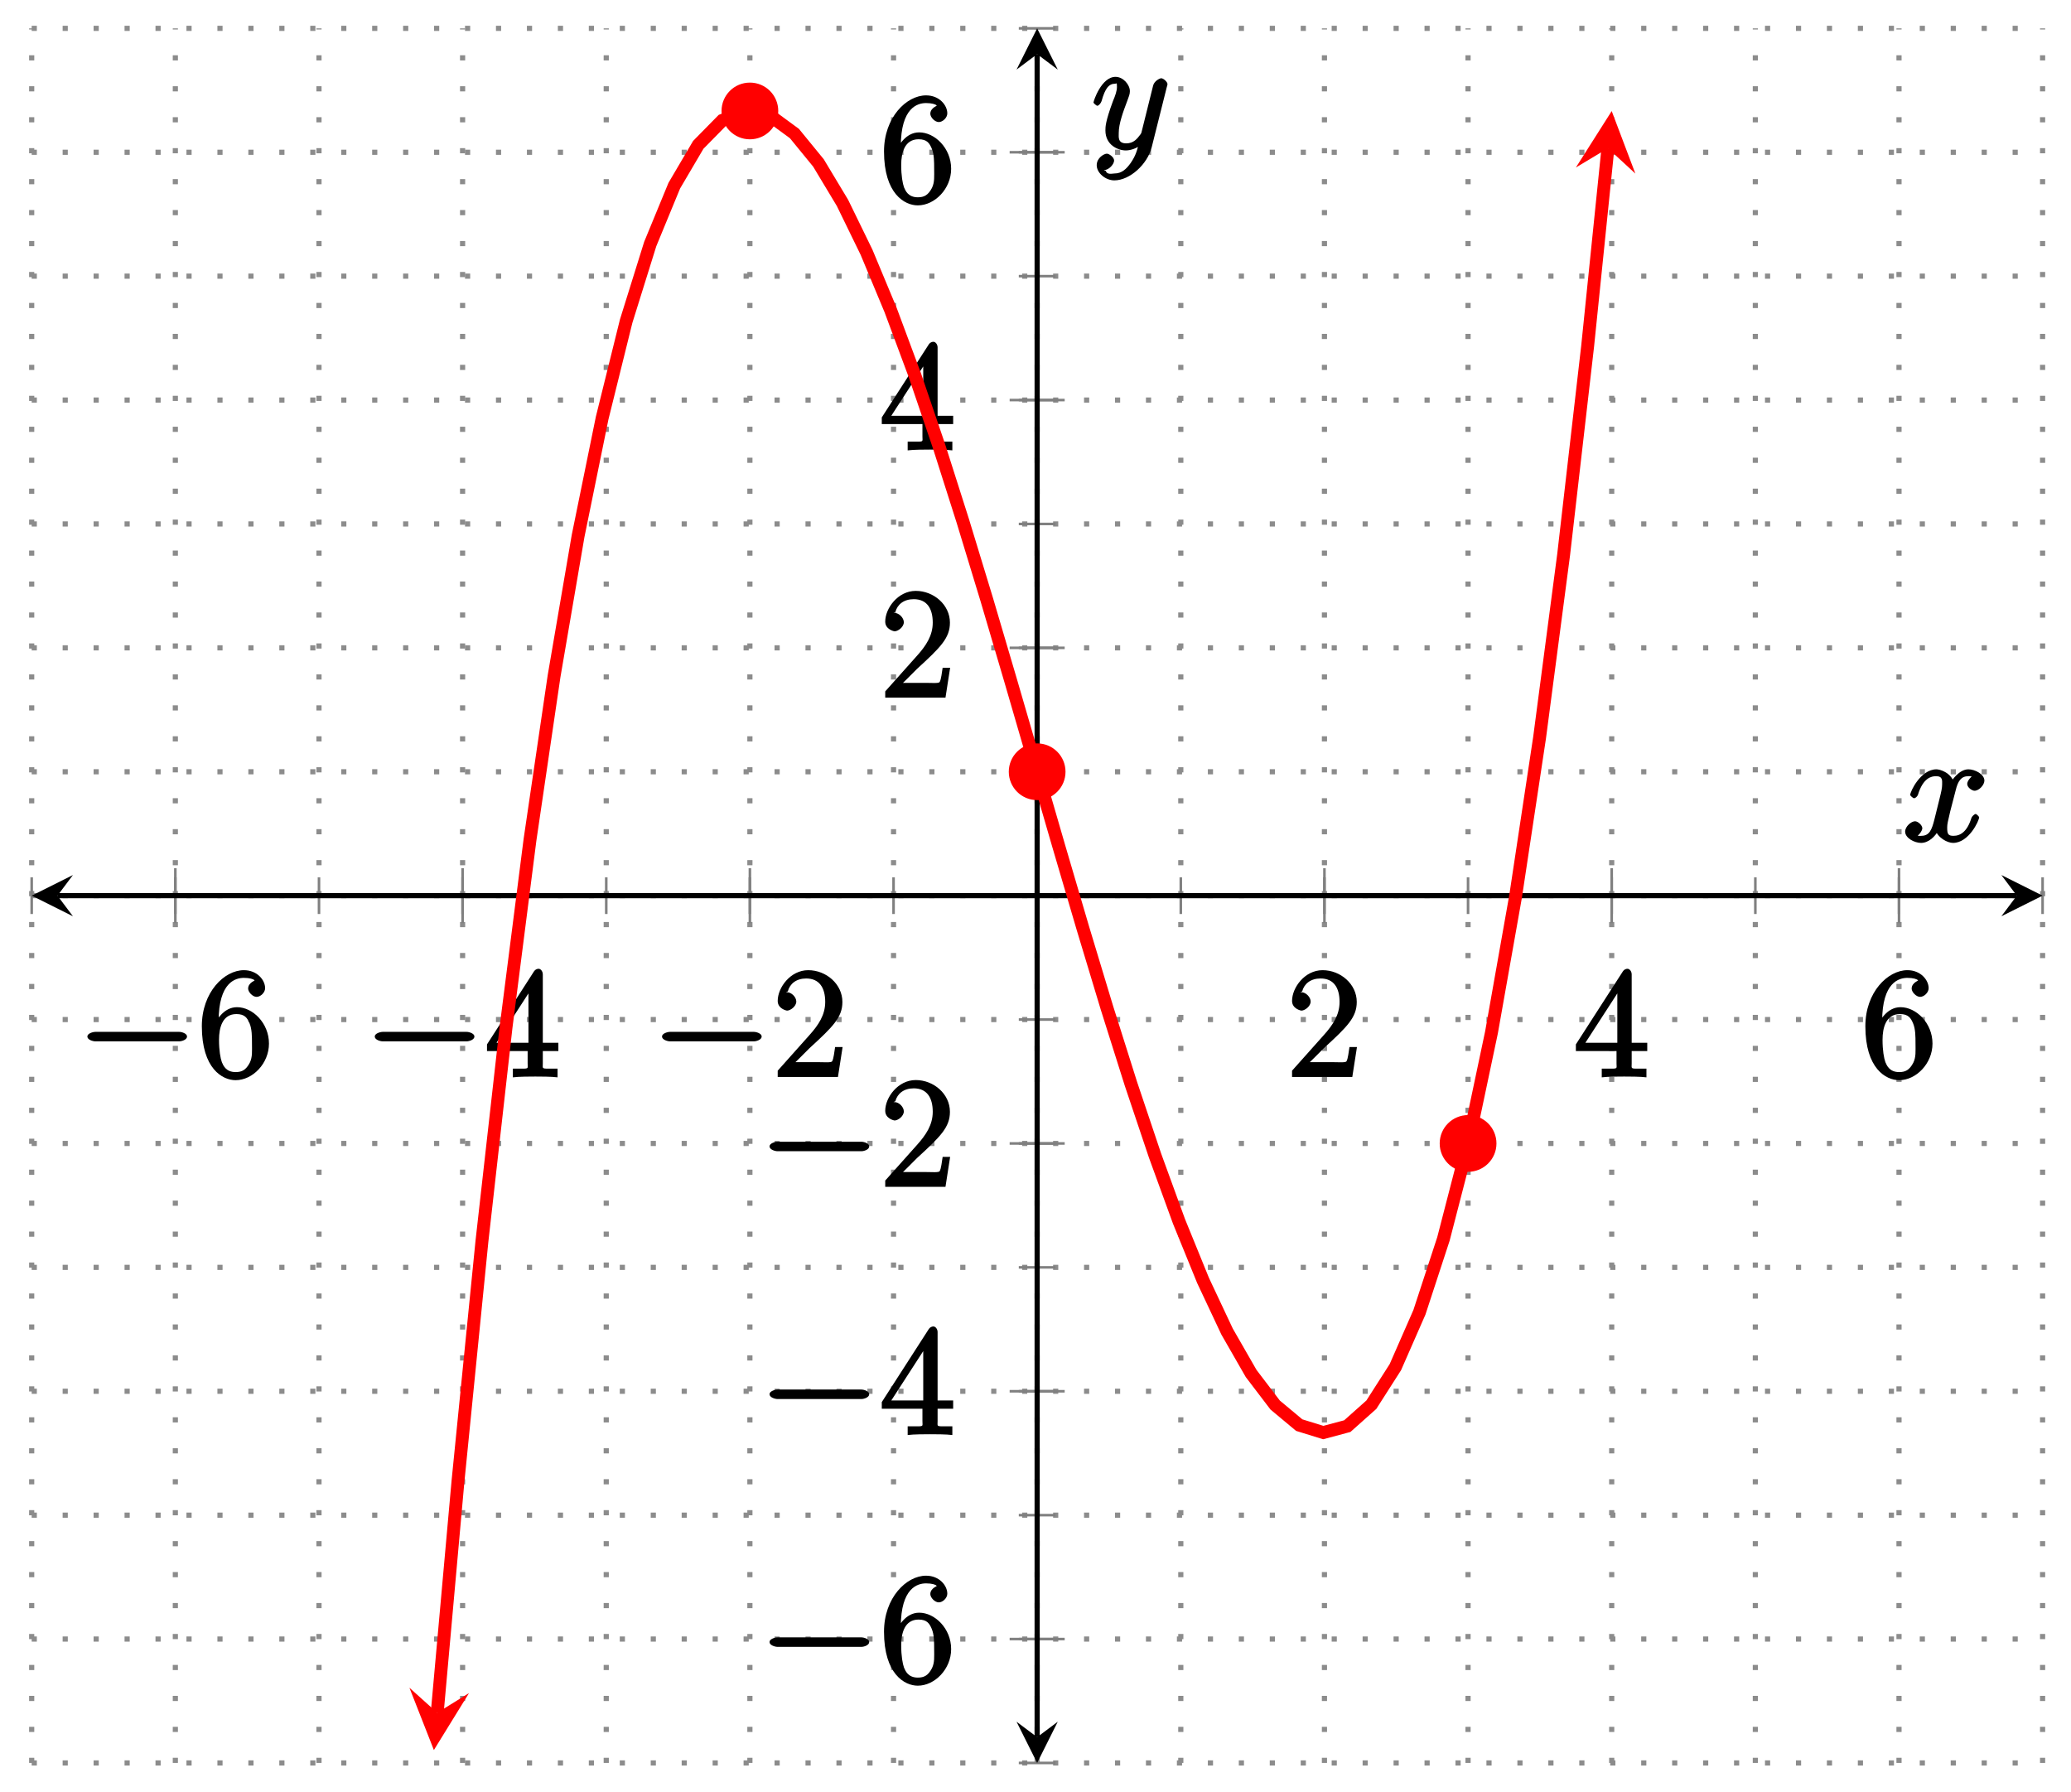
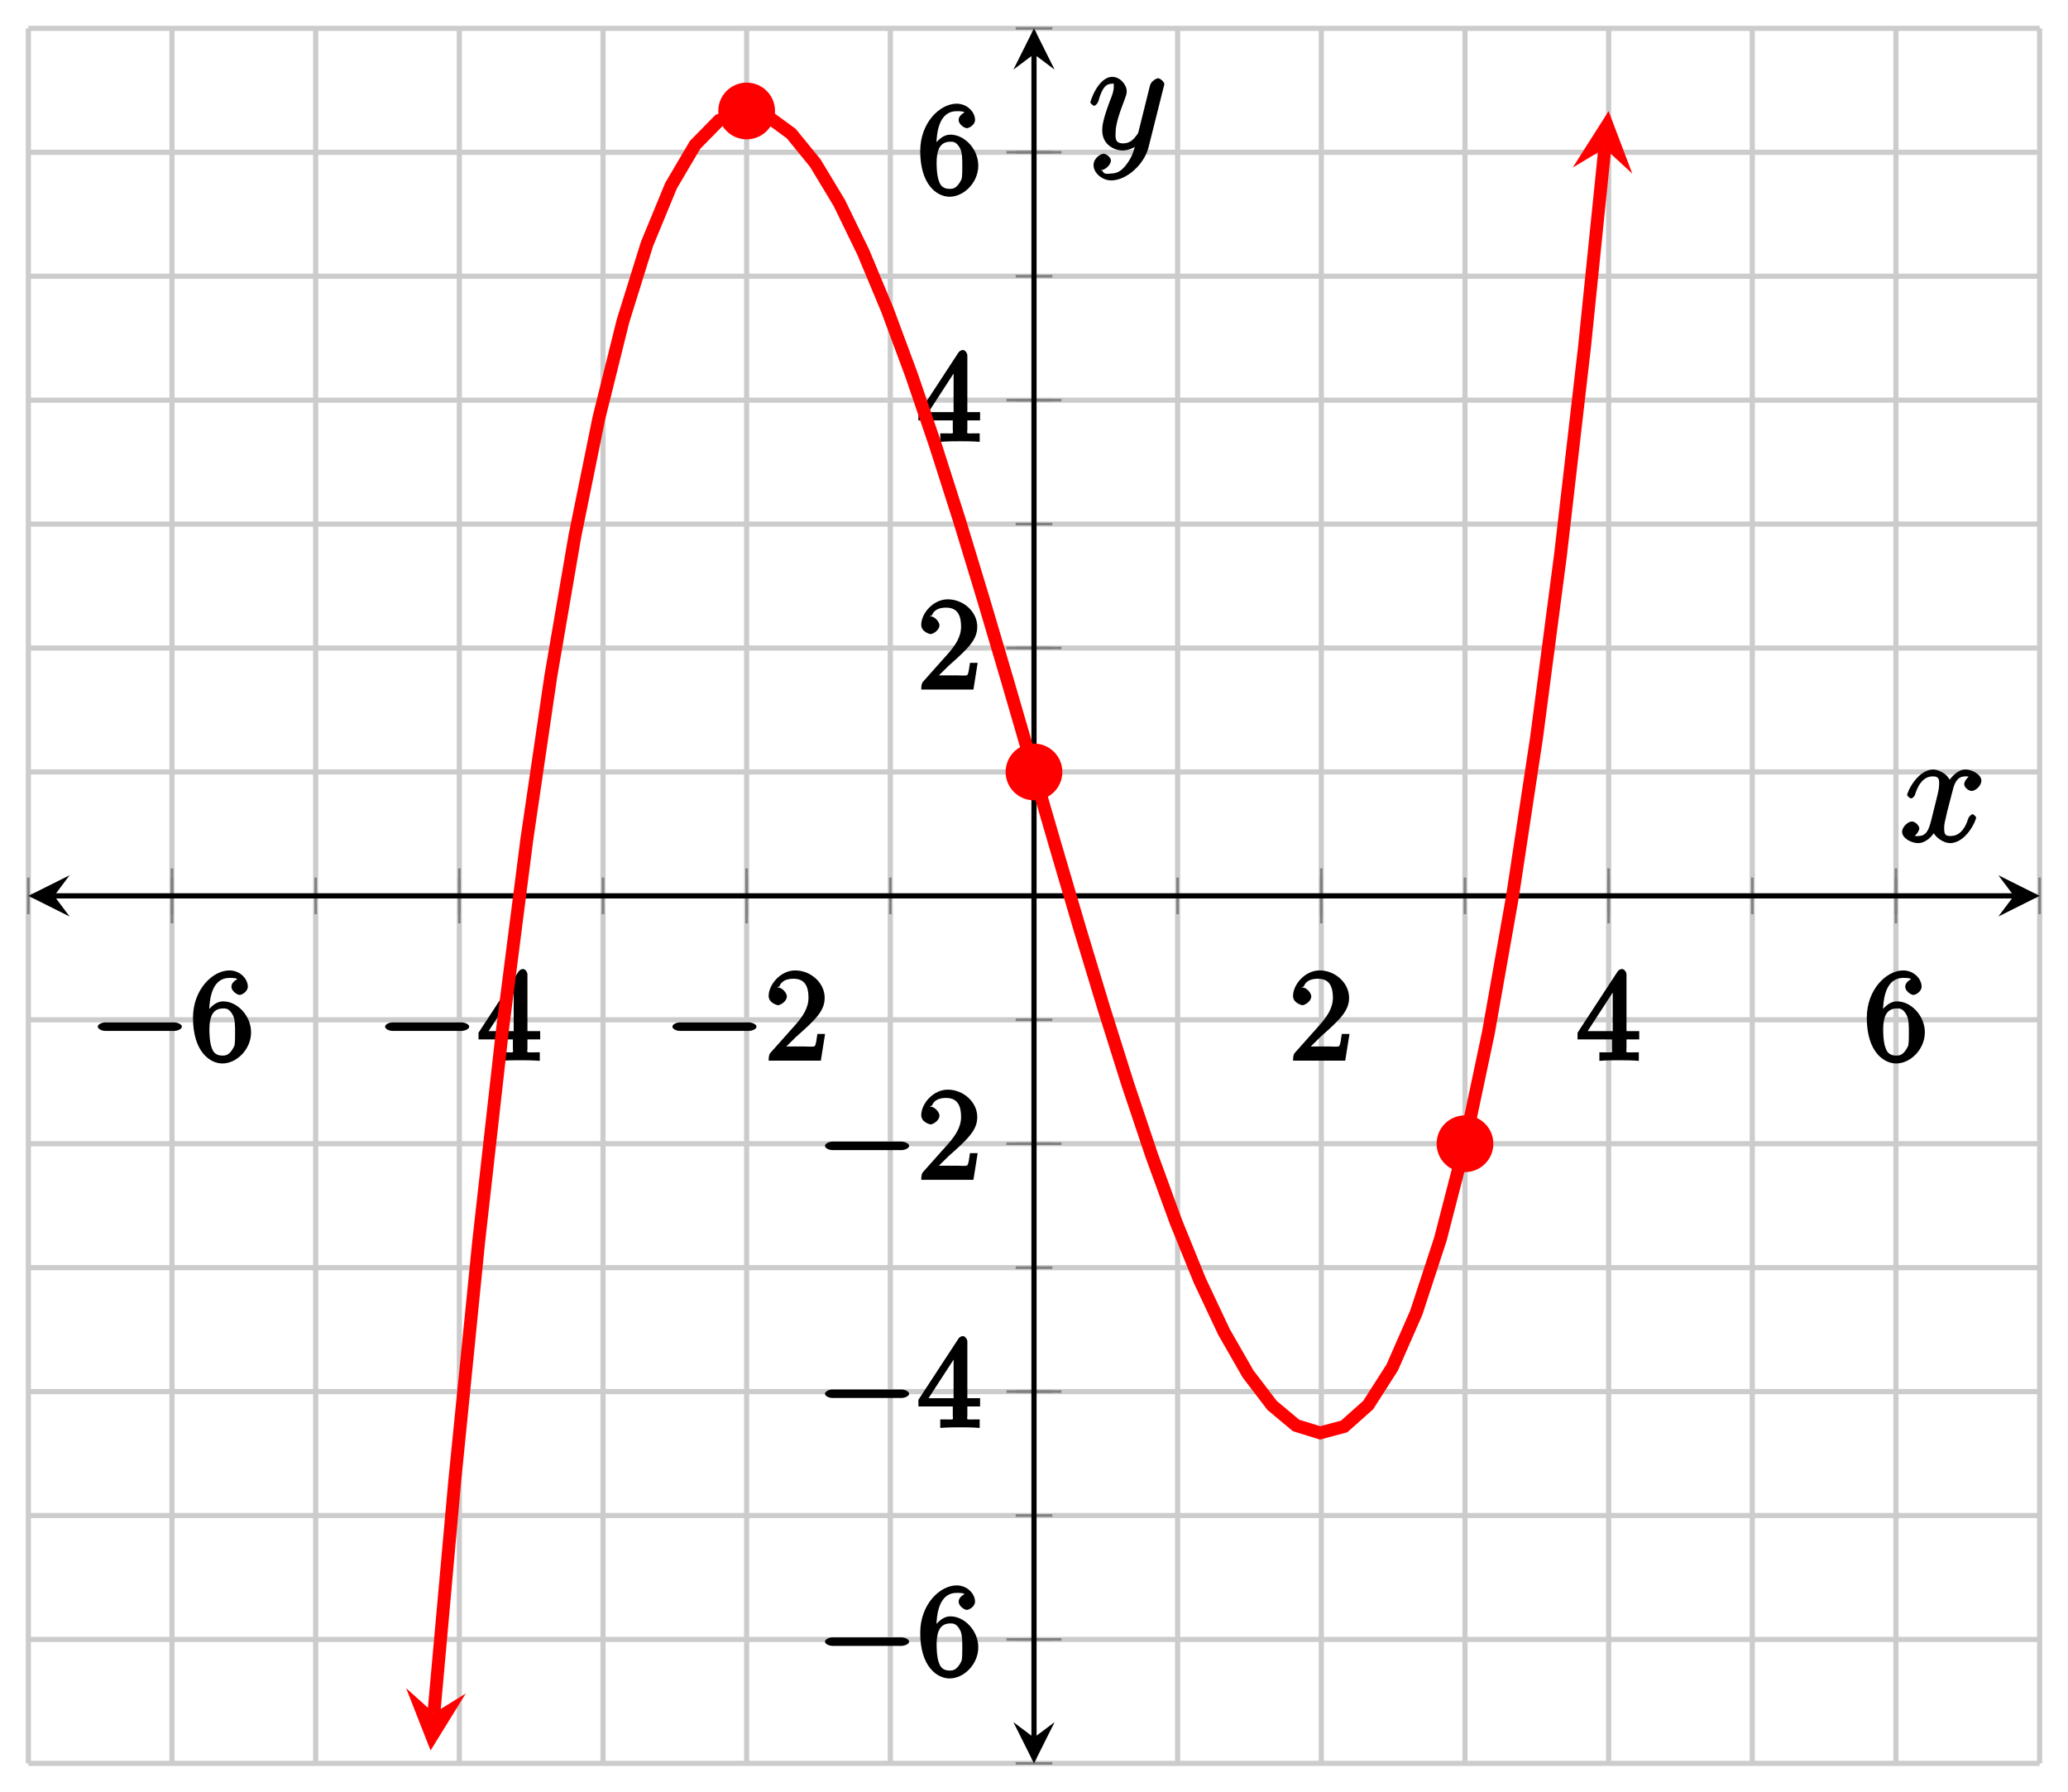
- <svg xmlns="http://www.w3.org/2000/svg" xmlns:xlink="http://www.w3.org/1999/xlink" width="160.05pt" height="138.42pt" viewBox="0 0 160.05 138.42" version="1.1">
+ <svg xmlns="http://www.w3.org/2000/svg" xmlns:xlink="http://www.w3.org/1999/xlink" width="159.79pt" height="138.42pt" viewBox="0 0 159.79 138.42" version="1.1">
  <defs>
    <g>
      <symbol overflow="visible" id="glyph0-0">
        <path style="stroke:none;" d="" />
      </symbol>
      <symbol overflow="visible" id="glyph0-1">
-         <path style="stroke:none;" d="M 7.875 -2.75 C 8.078 -2.75 8.484 -2.875 8.484 -3.125 C 8.484 -3.359 8.078 -3.484 7.875 -3.484 L 1.406 -3.484 C 1.203 -3.484 0.781 -3.359 0.781 -3.125 C 0.781 -2.875 1.203 -2.75 1.406 -2.75 Z M 7.875 -2.75 " />
+         <path style="stroke:none;" d="M 6.562 -2.297 C 6.734 -2.297 7.125 -2.422 7.125 -2.625 C 7.125 -2.828 6.734 -2.953 6.562 -2.953 L 1.172 -2.953 C 1 -2.953 0.625 -2.828 0.625 -2.625 C 0.625 -2.422 1 -2.297 1.172 -2.297 Z M 6.562 -2.297 " />
      </symbol>
      <symbol overflow="visible" id="glyph1-0">
        <path style="stroke:none;" d="" />
      </symbol>
      <symbol overflow="visible" id="glyph1-1">
-         <path style="stroke:none;" d="M 1.625 -4.297 C 1.625 -7.328 2.938 -7.656 3.578 -7.656 C 4.016 -7.656 4.328 -7.562 4.391 -7.469 C 4.531 -7.469 3.906 -7.312 3.906 -6.828 C 3.906 -6.562 4.25 -6.188 4.562 -6.188 C 4.859 -6.188 5.219 -6.516 5.219 -6.859 C 5.219 -7.484 4.609 -8.25 3.578 -8.25 C 2.062 -8.25 0.328 -6.547 0.328 -3.922 C 0.328 -0.641 1.922 0.25 2.938 0.25 C 4.25 0.25 5.516 -1.031 5.516 -2.578 C 5.516 -4.172 4.25 -5.391 3.047 -5.391 C 1.984 -5.391 1.422 -4.312 1.297 -3.984 L 1.625 -3.984 Z M 2.938 -0.375 C 2.188 -0.375 1.984 -0.891 1.875 -1.141 C 1.766 -1.453 1.656 -2.031 1.656 -2.875 C 1.656 -3.812 1.922 -4.859 3 -4.859 C 3.656 -4.859 3.844 -4.547 4.016 -4.141 C 4.203 -3.703 4.203 -3.109 4.203 -2.594 C 4.203 -1.984 4.25 -1.547 4.031 -1.094 C 3.734 -0.531 3.422 -0.375 2.938 -0.375 Z M 2.938 -0.375 " />
+         <path style="stroke:none;" d="M 1.484 -3.422 L 1.484 -3.672 C 1.484 -6.188 2.547 -6.391 3.062 -6.391 C 3.297 -6.391 3.594 -6.375 3.625 -6.312 C 3.781 -6.312 3.203 -6.156 3.203 -5.703 C 3.203 -5.391 3.625 -5.078 3.844 -5.078 C 4 -5.078 4.469 -5.328 4.469 -5.719 C 4.469 -6.312 3.875 -6.969 3.047 -6.969 C 1.766 -6.969 0.234 -5.516 0.234 -3.312 C 0.234 -0.641 1.578 0.219 2.5 0.219 C 3.609 0.219 4.719 -0.875 4.719 -2.188 C 4.719 -3.453 3.672 -4.578 2.562 -4.578 C 1.891 -4.578 1.328 -3.906 1.141 -3.422 Z M 2.5 -0.391 C 1.875 -0.391 1.75 -0.812 1.688 -0.969 C 1.5 -1.438 1.5 -2.234 1.5 -2.406 C 1.5 -3.188 1.656 -4.031 2.547 -4.031 C 2.719 -4.031 3.047 -4.078 3.344 -3.453 L 3.297 -3.562 C 3.484 -3.203 3.484 -2.688 3.484 -2.203 C 3.484 -1.719 3.484 -1.219 3.406 -1.094 C 3.062 -0.391 2.734 -0.391 2.5 -0.391 Z M 2.5 -0.391 " />
      </symbol>
      <symbol overflow="visible" id="glyph1-2">
-         <path style="stroke:none;" d="M 4.469 -7.922 C 4.469 -8.156 4.312 -8.359 4.141 -8.359 C 4.047 -8.359 3.891 -8.312 3.797 -8.172 L 0.156 -2.516 L 0.156 -2 L 3.297 -2 L 3.297 -1.047 C 3.297 -0.609 3.438 -0.641 2.562 -0.641 L 2.156 -0.641 L 2.156 0.031 C 2.609 -0.031 3.547 -0.031 3.891 -0.031 C 4.219 -0.031 5.172 -0.031 5.609 0.031 L 5.609 -0.641 L 5.219 -0.641 C 4.344 -0.641 4.469 -0.609 4.469 -1.047 L 4.469 -2 L 5.672 -2 L 5.672 -2.641 L 4.469 -2.641 Z M 3.359 -7 L 3.359 -2.641 L 0.891 -2.641 L 3.641 -6.891 Z M 3.359 -7 " />
+         <path style="stroke:none;" d="M 2.75 -1.797 L 2.75 -0.938 C 2.75 -0.578 2.906 -0.641 2.172 -0.641 L 1.781 -0.641 L 1.781 0.016 C 2.375 -0.031 2.891 -0.031 3.312 -0.031 C 3.734 -0.031 4.25 -0.031 4.828 0.016 L 4.828 -0.641 L 4.453 -0.641 C 3.719 -0.641 3.875 -0.578 3.875 -0.938 L 3.875 -1.641 L 4.859 -1.641 L 4.859 -2.281 L 3.875 -2.281 L 3.875 -6.656 C 3.875 -6.844 3.703 -7.078 3.531 -7.078 C 3.453 -7.078 3.297 -7.031 3.203 -6.906 L 0.094 -2.156 L 0.094 -1.641 L 2.75 -1.641 Z M 2.984 -2.281 L 0.875 -2.281 L 3.109 -5.719 L 2.812 -5.828 L 2.812 -2.281 Z M 2.984 -2.281 " />
      </symbol>
      <symbol overflow="visible" id="glyph1-3">
-         <path style="stroke:none;" d="M 5.266 -2.312 L 4.859 -2.312 C 4.797 -1.953 4.75 -1.406 4.625 -1.203 C 4.547 -1.094 3.984 -1.141 3.625 -1.141 L 1.406 -1.141 L 1.516 -0.891 C 1.844 -1.156 2.562 -1.922 2.875 -2.219 C 4.703 -3.891 5.422 -4.609 5.422 -5.797 C 5.422 -7.172 4.172 -8.25 2.781 -8.25 C 1.406 -8.25 0.422 -6.906 0.422 -5.875 C 0.422 -5.266 1.109 -5.125 1.141 -5.125 C 1.406 -5.125 1.859 -5.453 1.859 -5.828 C 1.859 -6.172 1.484 -6.547 1.141 -6.547 C 1.047 -6.547 1.016 -6.547 1.203 -6.609 C 1.359 -7.203 1.859 -7.609 2.625 -7.609 C 3.641 -7.609 4.094 -6.891 4.094 -5.797 C 4.094 -4.781 3.562 -4 2.875 -3.234 L 0.422 -0.484 L 0.422 0 L 5.078 0 L 5.438 -2.312 Z M 5.266 -2.312 " />
+         <path style="stroke:none;" d="M 1.391 -0.812 L 2.438 -1.844 C 4 -3.219 4.641 -3.875 4.641 -4.859 C 4.641 -6 3.578 -6.969 2.359 -6.969 C 1.234 -6.969 0.312 -5.875 0.312 -5 C 0.312 -4.438 1 -4.281 1.031 -4.281 C 1.203 -4.281 1.719 -4.562 1.719 -4.969 C 1.719 -5.219 1.359 -5.656 1.016 -5.656 C 0.938 -5.656 0.922 -5.656 1.141 -5.734 C 1.281 -6.125 1.656 -6.328 2.234 -6.328 C 3.141 -6.328 3.391 -5.688 3.391 -4.859 C 3.391 -4.062 2.938 -3.406 2.391 -2.781 L 0.484 -0.641 C 0.375 -0.531 0.312 -0.406 0.312 0 L 4.344 0 L 4.672 -2.062 L 4.078 -2.062 C 4 -1.594 3.984 -1.281 3.875 -1.125 C 3.812 -1.047 3.281 -1.094 3.062 -1.094 L 1.266 -1.094 Z M 1.391 -0.812 " />
      </symbol>
      <symbol overflow="visible" id="glyph2-0">
        <path style="stroke:none;" d="" />
      </symbol>
      <symbol overflow="visible" id="glyph2-1">
        <path style="stroke:none;" d="M 5.672 -5.172 C 5.281 -5.109 4.969 -4.656 4.969 -4.438 C 4.969 -4.141 5.359 -3.906 5.531 -3.906 C 5.891 -3.906 6.297 -4.359 6.297 -4.688 C 6.297 -5.188 5.562 -5.562 5.062 -5.562 C 4.344 -5.562 3.766 -4.703 3.656 -4.469 L 3.984 -4.469 C 3.703 -5.359 2.812 -5.562 2.594 -5.562 C 1.375 -5.562 0.562 -3.844 0.562 -3.578 C 0.562 -3.531 0.781 -3.328 0.859 -3.328 C 0.953 -3.328 1.094 -3.438 1.156 -3.578 C 1.562 -4.922 2.219 -5.031 2.562 -5.031 C 3.094 -5.031 3.031 -4.672 3.031 -4.391 C 3.031 -4.125 2.969 -3.844 2.828 -3.281 L 2.422 -1.641 C 2.234 -0.922 2.062 -0.422 1.422 -0.422 C 1.359 -0.422 1.172 -0.375 0.922 -0.531 L 0.812 -0.281 C 1.25 -0.359 1.5 -0.859 1.5 -1 C 1.5 -1.25 1.156 -1.547 0.938 -1.547 C 0.641 -1.547 0.172 -1.141 0.172 -0.75 C 0.172 -0.25 0.891 0.125 1.406 0.125 C 1.984 0.125 2.5 -0.375 2.75 -0.859 L 2.469 -0.969 C 2.672 -0.266 3.438 0.125 3.875 0.125 C 5.094 0.125 5.891 -1.594 5.891 -1.859 C 5.891 -1.906 5.688 -2.109 5.625 -2.109 C 5.516 -2.109 5.328 -1.906 5.297 -1.812 C 4.969 -0.75 4.453 -0.422 3.906 -0.422 C 3.484 -0.422 3.422 -0.578 3.422 -1.062 C 3.422 -1.328 3.469 -1.516 3.656 -2.312 L 4.078 -3.938 C 4.25 -4.656 4.5 -5.031 5.062 -5.031 C 5.078 -5.031 5.297 -5.062 5.547 -4.906 Z M 5.672 -5.172 " />
      </symbol>
      <symbol overflow="visible" id="glyph2-2">
        <path style="stroke:none;" d="M 3.031 1.094 C 2.703 1.547 2.359 1.906 1.766 1.906 C 1.625 1.906 1.203 2.031 1.109 1.703 C 0.906 1.641 0.969 1.641 0.984 1.641 C 1.344 1.641 1.75 1.188 1.75 0.906 C 1.75 0.641 1.359 0.375 1.188 0.375 C 0.984 0.375 0.406 0.688 0.406 1.266 C 0.406 1.875 1.094 2.438 1.766 2.438 C 2.969 2.438 4.328 1.188 4.656 -0.125 L 5.828 -4.797 C 5.844 -4.859 5.875 -4.922 5.875 -5 C 5.875 -5.172 5.562 -5.453 5.391 -5.453 C 5.281 -5.453 4.859 -5.25 4.766 -4.891 L 3.891 -1.375 C 3.828 -1.156 3.875 -1.25 3.781 -1.109 C 3.531 -0.781 3.266 -0.422 2.688 -0.422 C 2.016 -0.422 2.109 -0.922 2.109 -1.25 C 2.109 -1.922 2.438 -2.844 2.766 -3.703 C 2.891 -4.047 2.969 -4.219 2.969 -4.453 C 2.969 -4.953 2.453 -5.562 1.859 -5.562 C 0.766 -5.562 0.156 -3.688 0.156 -3.578 C 0.156 -3.531 0.375 -3.328 0.453 -3.328 C 0.562 -3.328 0.734 -3.531 0.781 -3.688 C 1.062 -4.703 1.359 -5.031 1.828 -5.031 C 1.938 -5.031 1.969 -5.172 1.969 -4.781 C 1.969 -4.469 1.844 -4.125 1.656 -3.672 C 1.078 -2.109 1.078 -1.703 1.078 -1.422 C 1.078 -0.281 2.062 0.125 2.656 0.125 C 3 0.125 3.531 -0.031 3.844 -0.344 L 3.688 -0.516 C 3.516 0.141 3.438 0.5 3.031 1.094 Z M 3.031 1.094 " />
      </symbol>
    </g>
    <clipPath id="clip1">
      <path d="M 19 2.191 L 139 2.191 L 139 136.23 L 19 136.23 Z M 19 2.191 " />
    </clipPath>
  </defs>
  <g id="surface1">
-     <path style="fill:none;stroke-width:0.399;stroke-linecap:butt;stroke-linejoin:miter;stroke:rgb(54.999%,54.999%,54.999%);stroke-opacity:1;stroke-dasharray:0.399,1.993;stroke-miterlimit:10;" d="M -0.001 -0 L -0.001 134.039 M 11.101 -0 L 11.101 134.039 M 22.202 -0 L 22.202 134.039 M 33.3 -0 L 33.3 134.039 M 44.402 -0 L 44.402 134.039 M 55.503 -0 L 55.503 134.039 M 66.605 -0 L 66.605 134.039 M 77.702 -0 L 77.702 134.039 M 88.804 -0 L 88.804 134.039 M 99.905 -0 L 99.905 134.039 M 111.003 -0 L 111.003 134.039 M 122.105 -0 L 122.105 134.039 M 133.206 -0 L 133.206 134.039 M 144.308 -0 L 144.308 134.039 M 155.405 -0 L 155.405 134.039 " transform="matrix(1,0,0,-1,2.45,136.23)" />
-     <path style="fill:none;stroke-width:0.399;stroke-linecap:butt;stroke-linejoin:miter;stroke:rgb(54.999%,54.999%,54.999%);stroke-opacity:1;stroke-dasharray:0.399,1.993;stroke-miterlimit:10;" d="M -0.001 -0 L 155.405 -0 M -0.001 9.574 L 155.405 9.574 M -0.001 19.148 L 155.405 19.148 M -0.001 28.722 L 155.405 28.722 M -0.001 38.296 L 155.405 38.296 M -0.001 47.871 L 155.405 47.871 M -0.001 57.445 L 155.405 57.445 M -0.001 67.019 L 155.405 67.019 M -0.001 76.593 L 155.405 76.593 M -0.001 86.168 L 155.405 86.168 M -0.001 95.742 L 155.405 95.742 M -0.001 105.316 L 155.405 105.316 M -0.001 114.89 L 155.405 114.89 M -0.001 124.464 L 155.405 124.464 M -0.001 134.039 L 155.405 134.039 " transform="matrix(1,0,0,-1,2.45,136.23)" />
-     <path style="fill:none;stroke-width:0.199;stroke-linecap:butt;stroke-linejoin:miter;stroke:rgb(50%,50%,50%);stroke-opacity:1;stroke-miterlimit:10;" d="M -0.001 65.601 L -0.001 68.437 M 11.101 65.601 L 11.101 68.437 M 22.202 65.601 L 22.202 68.437 M 33.3 65.601 L 33.3 68.437 M 44.402 65.601 L 44.402 68.437 M 55.503 65.601 L 55.503 68.437 M 66.605 65.601 L 66.605 68.437 M 77.702 65.601 L 77.702 68.437 M 88.804 65.601 L 88.804 68.437 M 99.905 65.601 L 99.905 68.437 M 111.003 65.601 L 111.003 68.437 M 122.105 65.601 L 122.105 68.437 M 133.206 65.601 L 133.206 68.437 M 144.308 65.601 L 144.308 68.437 M 155.405 65.601 L 155.405 68.437 " transform="matrix(1,0,0,-1,2.45,136.23)" />
-     <path style="fill:none;stroke-width:0.199;stroke-linecap:butt;stroke-linejoin:miter;stroke:rgb(50%,50%,50%);stroke-opacity:1;stroke-miterlimit:10;" d="M 11.101 64.894 L 11.101 69.144 M 33.3 64.894 L 33.3 69.144 M 55.503 64.894 L 55.503 69.144 M 99.905 64.894 L 99.905 69.144 M 122.105 64.894 L 122.105 69.144 M 144.308 64.894 L 144.308 69.144 " transform="matrix(1,0,0,-1,2.45,136.23)" />
-     <path style="fill:none;stroke-width:0.199;stroke-linecap:butt;stroke-linejoin:miter;stroke:rgb(50%,50%,50%);stroke-opacity:1;stroke-miterlimit:10;" d="M 76.284 -0 L 79.12 -0 M 76.284 9.574 L 79.12 9.574 M 76.284 19.148 L 79.12 19.148 M 76.284 28.722 L 79.12 28.722 M 76.284 38.296 L 79.12 38.296 M 76.284 47.871 L 79.12 47.871 M 76.284 57.445 L 79.12 57.445 M 76.284 67.019 L 79.12 67.019 M 76.284 76.593 L 79.12 76.593 M 76.284 86.168 L 79.12 86.168 M 76.284 95.742 L 79.12 95.742 M 76.284 105.316 L 79.12 105.316 M 76.284 114.89 L 79.12 114.89 M 76.284 124.464 L 79.12 124.464 M 76.284 134.039 L 79.12 134.039 " transform="matrix(1,0,0,-1,2.45,136.23)" />
-     <path style="fill:none;stroke-width:0.199;stroke-linecap:butt;stroke-linejoin:miter;stroke:rgb(50%,50%,50%);stroke-opacity:1;stroke-miterlimit:10;" d="M 75.577 9.574 L 79.831 9.574 M 75.577 28.722 L 79.831 28.722 M 75.577 47.871 L 79.831 47.871 M 75.577 86.168 L 79.831 86.168 M 75.577 105.316 L 79.831 105.316 M 75.577 124.464 L 79.831 124.464 " transform="matrix(1,0,0,-1,2.45,136.23)" />
-     <path style="fill:none;stroke-width:0.399;stroke-linecap:butt;stroke-linejoin:miter;stroke:rgb(0%,0%,0%);stroke-opacity:1;stroke-miterlimit:10;" d="M 1.991 67.019 L 153.413 67.019 " transform="matrix(1,0,0,-1,2.45,136.23)" />
-     <path style=" stroke:none;fill-rule:nonzero;fill:rgb(0%,0%,0%);fill-opacity:1;" d="M 2.449 69.211 L 5.637 70.805 L 4.441 69.211 L 5.637 67.617 " />
-     <path style=" stroke:none;fill-rule:nonzero;fill:rgb(0%,0%,0%);fill-opacity:1;" d="M 157.855 69.211 L 154.668 67.617 L 155.863 69.211 L 154.668 70.805 " />
-     <path style="fill:none;stroke-width:0.399;stroke-linecap:butt;stroke-linejoin:miter;stroke:rgb(0%,0%,0%);stroke-opacity:1;stroke-miterlimit:10;" d="M 77.702 1.992 L 77.702 132.046 " transform="matrix(1,0,0,-1,2.45,136.23)" />
-     <path style=" stroke:none;fill-rule:nonzero;fill:rgb(0%,0%,0%);fill-opacity:1;" d="M 80.152 136.23 L 81.746 133.043 L 80.152 134.238 L 78.559 133.043 " />
-     <path style=" stroke:none;fill-rule:nonzero;fill:rgb(0%,0%,0%);fill-opacity:1;" d="M 80.152 2.191 L 78.559 5.379 L 80.152 4.184 L 81.746 5.379 " />
+     <path style="fill:none;stroke-width:0.399;stroke-linecap:butt;stroke-linejoin:miter;stroke:rgb(79.999%,79.999%,79.999%);stroke-opacity:1;stroke-miterlimit:10;" d="M 0.001 -0 L 0.001 134.039 M 11.099 -0 L 11.099 134.039 M 22.201 -0 L 22.201 134.039 M 33.302 -0 L 33.302 134.039 M 44.404 -0 L 44.404 134.039 M 55.501 -0 L 55.501 134.039 M 66.603 -0 L 66.603 134.039 M 77.705 -0 L 77.705 134.039 M 88.802 -0 L 88.802 134.039 M 99.904 -0 L 99.904 134.039 M 111.005 -0 L 111.005 134.039 M 122.107 -0 L 122.107 134.039 M 133.205 -0 L 133.205 134.039 M 144.306 -0 L 144.306 134.039 M 155.408 -0 L 155.408 134.039 " transform="matrix(1,0,0,-1,2.19,136.23)" />
+     <path style="fill:none;stroke-width:0.399;stroke-linecap:butt;stroke-linejoin:miter;stroke:rgb(79.999%,79.999%,79.999%);stroke-opacity:1;stroke-miterlimit:10;" d="M 0.001 -0 L 155.408 -0 M 0.001 9.574 L 155.408 9.574 M 0.001 19.148 L 155.408 19.148 M 0.001 28.722 L 155.408 28.722 M 0.001 38.296 L 155.408 38.296 M 0.001 47.871 L 155.408 47.871 M 0.001 57.445 L 155.408 57.445 M 0.001 67.019 L 155.408 67.019 M 0.001 76.593 L 155.408 76.593 M 0.001 86.168 L 155.408 86.168 M 0.001 95.742 L 155.408 95.742 M 0.001 105.316 L 155.408 105.316 M 0.001 114.89 L 155.408 114.89 M 0.001 124.464 L 155.408 124.464 M 0.001 134.039 L 155.408 134.039 " transform="matrix(1,0,0,-1,2.19,136.23)" />
+     <path style="fill:none;stroke-width:0.199;stroke-linecap:butt;stroke-linejoin:miter;stroke:rgb(50%,50%,50%);stroke-opacity:1;stroke-miterlimit:10;" d="M 0.001 65.601 L 0.001 68.437 M 11.099 65.601 L 11.099 68.437 M 22.201 65.601 L 22.201 68.437 M 33.302 65.601 L 33.302 68.437 M 44.404 65.601 L 44.404 68.437 M 55.501 65.601 L 55.501 68.437 M 66.603 65.601 L 66.603 68.437 M 77.705 65.601 L 77.705 68.437 M 88.802 65.601 L 88.802 68.437 M 99.904 65.601 L 99.904 68.437 M 111.005 65.601 L 111.005 68.437 M 122.107 65.601 L 122.107 68.437 M 133.205 65.601 L 133.205 68.437 M 144.306 65.601 L 144.306 68.437 M 155.408 65.601 L 155.408 68.437 " transform="matrix(1,0,0,-1,2.19,136.23)" />
+     <path style="fill:none;stroke-width:0.199;stroke-linecap:butt;stroke-linejoin:miter;stroke:rgb(50%,50%,50%);stroke-opacity:1;stroke-miterlimit:10;" d="M 11.099 64.894 L 11.099 69.144 M 33.302 64.894 L 33.302 69.144 M 55.501 64.894 L 55.501 69.144 M 99.904 64.894 L 99.904 69.144 M 122.107 64.894 L 122.107 69.144 M 144.306 64.894 L 144.306 69.144 " transform="matrix(1,0,0,-1,2.19,136.23)" />
+     <path style="fill:none;stroke-width:0.199;stroke-linecap:butt;stroke-linejoin:miter;stroke:rgb(50%,50%,50%);stroke-opacity:1;stroke-miterlimit:10;" d="M 76.287 -0 L 79.123 -0 M 76.287 9.574 L 79.123 9.574 M 76.287 19.148 L 79.123 19.148 M 76.287 28.722 L 79.123 28.722 M 76.287 38.296 L 79.123 38.296 M 76.287 47.871 L 79.123 47.871 M 76.287 57.445 L 79.123 57.445 M 76.287 67.019 L 79.123 67.019 M 76.287 76.593 L 79.123 76.593 M 76.287 86.168 L 79.123 86.168 M 76.287 95.742 L 79.123 95.742 M 76.287 105.316 L 79.123 105.316 M 76.287 114.89 L 79.123 114.89 M 76.287 124.464 L 79.123 124.464 M 76.287 134.039 L 79.123 134.039 " transform="matrix(1,0,0,-1,2.19,136.23)" />
+     <path style="fill:none;stroke-width:0.199;stroke-linecap:butt;stroke-linejoin:miter;stroke:rgb(50%,50%,50%);stroke-opacity:1;stroke-miterlimit:10;" d="M 75.576 9.574 L 79.83 9.574 M 75.576 28.722 L 79.83 28.722 M 75.576 47.871 L 79.83 47.871 M 75.576 86.168 L 79.83 86.168 M 75.576 105.316 L 79.83 105.316 M 75.576 124.464 L 79.83 124.464 " transform="matrix(1,0,0,-1,2.19,136.23)" />
+     <path style="fill:none;stroke-width:0.399;stroke-linecap:butt;stroke-linejoin:miter;stroke:rgb(0%,0%,0%);stroke-opacity:1;stroke-miterlimit:10;" d="M 1.994 67.019 L 153.415 67.019 " transform="matrix(1,0,0,-1,2.19,136.23)" />
+     <path style=" stroke:none;fill-rule:nonzero;fill:rgb(0%,0%,0%);fill-opacity:1;" d="M 2.191 69.211 L 5.379 70.805 L 4.184 69.211 L 5.379 67.617 " />
+     <path style=" stroke:none;fill-rule:nonzero;fill:rgb(0%,0%,0%);fill-opacity:1;" d="M 157.598 69.211 L 154.41 67.617 L 155.605 69.211 L 154.41 70.805 " />
+     <path style="fill:none;stroke-width:0.399;stroke-linecap:butt;stroke-linejoin:miter;stroke:rgb(0%,0%,0%);stroke-opacity:1;stroke-miterlimit:10;" d="M 77.705 1.992 L 77.705 132.046 " transform="matrix(1,0,0,-1,2.19,136.23)" />
+     <path style=" stroke:none;fill-rule:nonzero;fill:rgb(0%,0%,0%);fill-opacity:1;" d="M 79.895 136.23 L 81.488 133.043 L 79.895 134.238 L 78.301 133.043 " />
+     <path style=" stroke:none;fill-rule:nonzero;fill:rgb(0%,0%,0%);fill-opacity:1;" d="M 79.895 2.191 L 78.301 5.379 L 79.895 4.184 L 81.488 5.379 " />
    <g style="fill:rgb(0%,0%,0%);fill-opacity:1;">
-       <use xlink:href="#glyph0-1" x="5.97" y="83.22" />
+       <use xlink:href="#glyph0-1" x="6.93" y="81.94" />
    </g>
    <g style="fill:rgb(0%,0%,0%);fill-opacity:1;">
-       <use xlink:href="#glyph1-1" x="15.27" y="83.22" />
+       <use xlink:href="#glyph1-1" x="14.68" y="81.94" />
    </g>
    <g style="fill:rgb(0%,0%,0%);fill-opacity:1;">
-       <use xlink:href="#glyph0-1" x="28.18" y="83.22" />
+       <use xlink:href="#glyph0-1" x="29.13" y="81.94" />
    </g>
    <g style="fill:rgb(0%,0%,0%);fill-opacity:1;">
-       <use xlink:href="#glyph1-2" x="37.48" y="83.22" />
+       <use xlink:href="#glyph1-2" x="36.88" y="81.94" />
    </g>
    <g style="fill:rgb(0%,0%,0%);fill-opacity:1;">
-       <use xlink:href="#glyph0-1" x="50.38" y="83.22" />
+       <use xlink:href="#glyph0-1" x="51.33" y="81.94" />
    </g>
    <g style="fill:rgb(0%,0%,0%);fill-opacity:1;">
-       <use xlink:href="#glyph1-3" x="59.68" y="83.22" />
+       <use xlink:href="#glyph1-3" x="59.08" y="81.94" />
    </g>
    <g style="fill:rgb(0%,0%,0%);fill-opacity:1;">
-       <use xlink:href="#glyph1-3" x="99.43" y="83.22" />
+       <use xlink:href="#glyph1-3" x="99.6" y="81.94" />
    </g>
    <g style="fill:rgb(0%,0%,0%);fill-opacity:1;">
-       <use xlink:href="#glyph1-2" x="121.63" y="83.22" />
+       <use xlink:href="#glyph1-2" x="121.8" y="81.94" />
    </g>
    <g style="fill:rgb(0%,0%,0%);fill-opacity:1;">
-       <use xlink:href="#glyph1-1" x="143.83" y="83.22" />
+       <use xlink:href="#glyph1-1" x="144.01" y="81.94" />
    </g>
    <g style="fill:rgb(0%,0%,0%);fill-opacity:1;">
-       <use xlink:href="#glyph0-1" x="58.69" y="130.01" />
+       <use xlink:href="#glyph0-1" x="63.12" y="129.45" />
    </g>
    <g style="fill:rgb(0%,0%,0%);fill-opacity:1;">
-       <use xlink:href="#glyph1-1" x="67.99" y="130.01" />
+       <use xlink:href="#glyph1-1" x="70.87" y="129.45" />
    </g>
    <g style="fill:rgb(0%,0%,0%);fill-opacity:1;">
-       <use xlink:href="#glyph0-1" x="58.69" y="110.86" />
+       <use xlink:href="#glyph0-1" x="63.12" y="110.3" />
    </g>
    <g style="fill:rgb(0%,0%,0%);fill-opacity:1;">
-       <use xlink:href="#glyph1-2" x="67.99" y="110.86" />
+       <use xlink:href="#glyph1-2" x="70.87" y="110.3" />
    </g>
    <g style="fill:rgb(0%,0%,0%);fill-opacity:1;">
-       <use xlink:href="#glyph0-1" x="58.69" y="91.71" />
+       <use xlink:href="#glyph0-1" x="63.12" y="91.15" />
    </g>
    <g style="fill:rgb(0%,0%,0%);fill-opacity:1;">
-       <use xlink:href="#glyph1-3" x="67.99" y="91.71" />
+       <use xlink:href="#glyph1-3" x="70.87" y="91.15" />
    </g>
    <g style="fill:rgb(0%,0%,0%);fill-opacity:1;">
-       <use xlink:href="#glyph1-3" x="67.99" y="53.91" />
+       <use xlink:href="#glyph1-3" x="70.87" y="53.27" />
    </g>
    <g style="fill:rgb(0%,0%,0%);fill-opacity:1;">
-       <use xlink:href="#glyph1-2" x="67.99" y="34.77" />
+       <use xlink:href="#glyph1-2" x="70.87" y="34.12" />
    </g>
    <g style="fill:rgb(0%,0%,0%);fill-opacity:1;">
-       <use xlink:href="#glyph1-1" x="67.99" y="15.62" />
+       <use xlink:href="#glyph1-1" x="70.87" y="14.98" />
    </g>
    <g clip-path="url(#clip1)" clip-rule="nonzero">
-       <path style="fill:none;stroke-width:0.996;stroke-linecap:butt;stroke-linejoin:miter;stroke:rgb(100%,0%,0%);stroke-opacity:1;stroke-miterlimit:10;" d="M 31.339 3.878 L 32.941 21.738 L 34.796 40.32 L 36.655 56.828 L 38.511 71.351 L 40.37 83.984 L 42.226 94.812 L 44.085 103.925 L 45.941 111.414 L 47.8 117.371 L 49.659 121.882 L 51.515 125.039 L 53.374 126.929 L 55.23 127.644 L 57.089 127.273 L 58.945 125.91 L 60.804 123.636 L 62.659 120.55 L 64.519 116.734 L 66.374 112.281 L 68.234 107.281 L 70.093 101.828 L 71.948 96.003 L 73.808 89.898 L 75.663 83.609 L 77.523 77.218 L 79.378 70.824 L 81.237 64.503 L 83.093 58.359 L 84.952 52.472 L 86.812 46.937 L 88.667 41.843 L 90.527 37.277 L 92.382 33.332 L 94.241 30.093 L 96.097 27.656 L 97.956 26.105 L 99.812 25.531 L 101.671 26.027 L 103.53 27.683 L 105.386 30.585 L 107.245 34.824 L 109.101 40.492 L 110.96 47.675 L 112.816 56.46 L 114.675 66.949 L 116.53 79.222 L 118.39 93.367 L 120.245 109.48 L 121.812 124.773 " transform="matrix(1,0,0,-1,2.45,136.23)" />
+       <path style="fill:none;stroke-width:0.996;stroke-linecap:butt;stroke-linejoin:miter;stroke:rgb(100%,0%,0%);stroke-opacity:1;stroke-miterlimit:10;" d="M 31.337 3.878 L 32.939 21.738 L 34.798 40.32 L 36.654 56.828 L 38.513 71.351 L 40.369 83.984 L 42.228 94.812 L 44.083 103.925 L 45.943 111.414 L 47.798 117.371 L 49.658 121.882 L 51.517 125.039 L 53.373 126.929 L 55.232 127.644 L 57.087 127.273 L 58.947 125.91 L 60.802 123.636 L 62.662 120.55 L 64.517 116.734 L 66.376 112.281 L 68.232 107.281 L 70.091 101.828 L 71.951 96.003 L 73.806 89.898 L 75.665 83.609 L 77.521 77.218 L 79.38 70.824 L 81.236 64.503 L 83.095 58.359 L 84.951 52.472 L 86.81 46.937 L 88.669 41.843 L 90.525 37.277 L 92.384 33.332 L 94.24 30.093 L 96.099 27.656 L 97.955 26.105 L 99.814 25.531 L 101.669 26.027 L 103.529 27.683 L 105.384 30.585 L 107.244 34.824 L 109.103 40.492 L 110.958 47.675 L 112.818 56.46 L 114.673 66.949 L 116.533 79.222 L 118.388 93.367 L 120.248 109.48 L 121.81 124.773 " transform="matrix(1,0,0,-1,2.19,136.23)" />
    </g>
-     <path style=" stroke:none;fill-rule:nonzero;fill:rgb(100%,0%,0%);fill-opacity:1;" d="M 33.531 135.234 L 36.246 130.832 L 33.789 132.352 L 31.641 130.418 " />
-     <path style=" stroke:none;fill-rule:nonzero;fill:rgb(100%,0%,0%);fill-opacity:1;" d="M 124.555 8.582 L 121.785 12.945 L 124.262 11.457 L 126.383 13.414 " />
-     <path style="fill-rule:nonzero;fill:rgb(100%,0%,0%);fill-opacity:1;stroke-width:0.399;stroke-linecap:butt;stroke-linejoin:miter;stroke:rgb(100%,0%,0%);stroke-opacity:1;stroke-miterlimit:10;" d="M 57.495 127.656 C 57.495 128.757 56.605 129.648 55.503 129.648 C 54.402 129.648 53.511 128.757 53.511 127.656 C 53.511 126.554 54.402 125.664 55.503 125.664 C 56.605 125.664 57.495 126.554 57.495 127.656 Z M 57.495 127.656 " transform="matrix(1,0,0,-1,2.45,136.23)" />
-     <path style="fill-rule:nonzero;fill:rgb(100%,0%,0%);fill-opacity:1;stroke-width:0.399;stroke-linecap:butt;stroke-linejoin:miter;stroke:rgb(100%,0%,0%);stroke-opacity:1;stroke-miterlimit:10;" d="M 79.695 76.593 C 79.695 77.695 78.804 78.585 77.702 78.585 C 76.605 78.585 75.71 77.695 75.71 76.593 C 75.71 75.492 76.605 74.601 77.702 74.601 C 78.804 74.601 79.695 75.492 79.695 76.593 Z M 79.695 76.593 " transform="matrix(1,0,0,-1,2.45,136.23)" />
-     <path style="fill-rule:nonzero;fill:rgb(100%,0%,0%);fill-opacity:1;stroke-width:0.399;stroke-linecap:butt;stroke-linejoin:miter;stroke:rgb(100%,0%,0%);stroke-opacity:1;stroke-miterlimit:10;" d="M 112.999 47.871 C 112.999 48.972 112.105 49.863 111.003 49.863 C 109.905 49.863 109.011 48.972 109.011 47.871 C 109.011 46.769 109.905 45.878 111.003 45.878 C 112.105 45.878 112.999 46.769 112.999 47.871 Z M 112.999 47.871 " transform="matrix(1,0,0,-1,2.45,136.23)" />
+     <path style=" stroke:none;fill-rule:nonzero;fill:rgb(100%,0%,0%);fill-opacity:1;" d="M 33.27 135.234 L 35.988 130.832 L 33.527 132.352 L 31.379 130.418 " />
+     <path style=" stroke:none;fill-rule:nonzero;fill:rgb(100%,0%,0%);fill-opacity:1;" d="M 124.293 8.582 L 121.523 12.945 L 124 11.457 L 126.125 13.414 " />
+     <path style="fill-rule:nonzero;fill:rgb(100%,0%,0%);fill-opacity:1;stroke-width:0.399;stroke-linecap:butt;stroke-linejoin:miter;stroke:rgb(100%,0%,0%);stroke-opacity:1;stroke-miterlimit:10;" d="M 57.494 127.656 C 57.494 128.757 56.603 129.648 55.501 129.648 C 54.404 129.648 53.509 128.757 53.509 127.656 C 53.509 126.554 54.404 125.664 55.501 125.664 C 56.603 125.664 57.494 126.554 57.494 127.656 Z M 57.494 127.656 " transform="matrix(1,0,0,-1,2.19,136.23)" />
+     <path style="fill-rule:nonzero;fill:rgb(100%,0%,0%);fill-opacity:1;stroke-width:0.399;stroke-linecap:butt;stroke-linejoin:miter;stroke:rgb(100%,0%,0%);stroke-opacity:1;stroke-miterlimit:10;" d="M 79.697 76.593 C 79.697 77.695 78.802 78.585 77.705 78.585 C 76.603 78.585 75.712 77.695 75.712 76.593 C 75.712 75.492 76.603 74.601 77.705 74.601 C 78.802 74.601 79.697 75.492 79.697 76.593 Z M 79.697 76.593 " transform="matrix(1,0,0,-1,2.19,136.23)" />
+     <path style="fill-rule:nonzero;fill:rgb(100%,0%,0%);fill-opacity:1;stroke-width:0.399;stroke-linecap:butt;stroke-linejoin:miter;stroke:rgb(100%,0%,0%);stroke-opacity:1;stroke-miterlimit:10;" d="M 112.998 47.871 C 112.998 48.972 112.107 49.863 111.005 49.863 C 109.904 49.863 109.013 48.972 109.013 47.871 C 109.013 46.769 109.904 45.878 111.005 45.878 C 112.107 45.878 112.998 46.769 112.998 47.871 Z M 112.998 47.871 " transform="matrix(1,0,0,-1,2.19,136.23)" />
    <g style="fill:rgb(0%,0%,0%);fill-opacity:1;">
-       <use xlink:href="#glyph2-1" x="147.06" y="65.01" />
+       <use xlink:href="#glyph2-1" x="146.8" y="65.01" />
    </g>
    <g style="fill:rgb(0%,0%,0%);fill-opacity:1;">
-       <use xlink:href="#glyph2-2" x="84.35" y="11.5" />
+       <use xlink:href="#glyph2-2" x="84.09" y="11.5" />
    </g>
  </g>
</svg>
